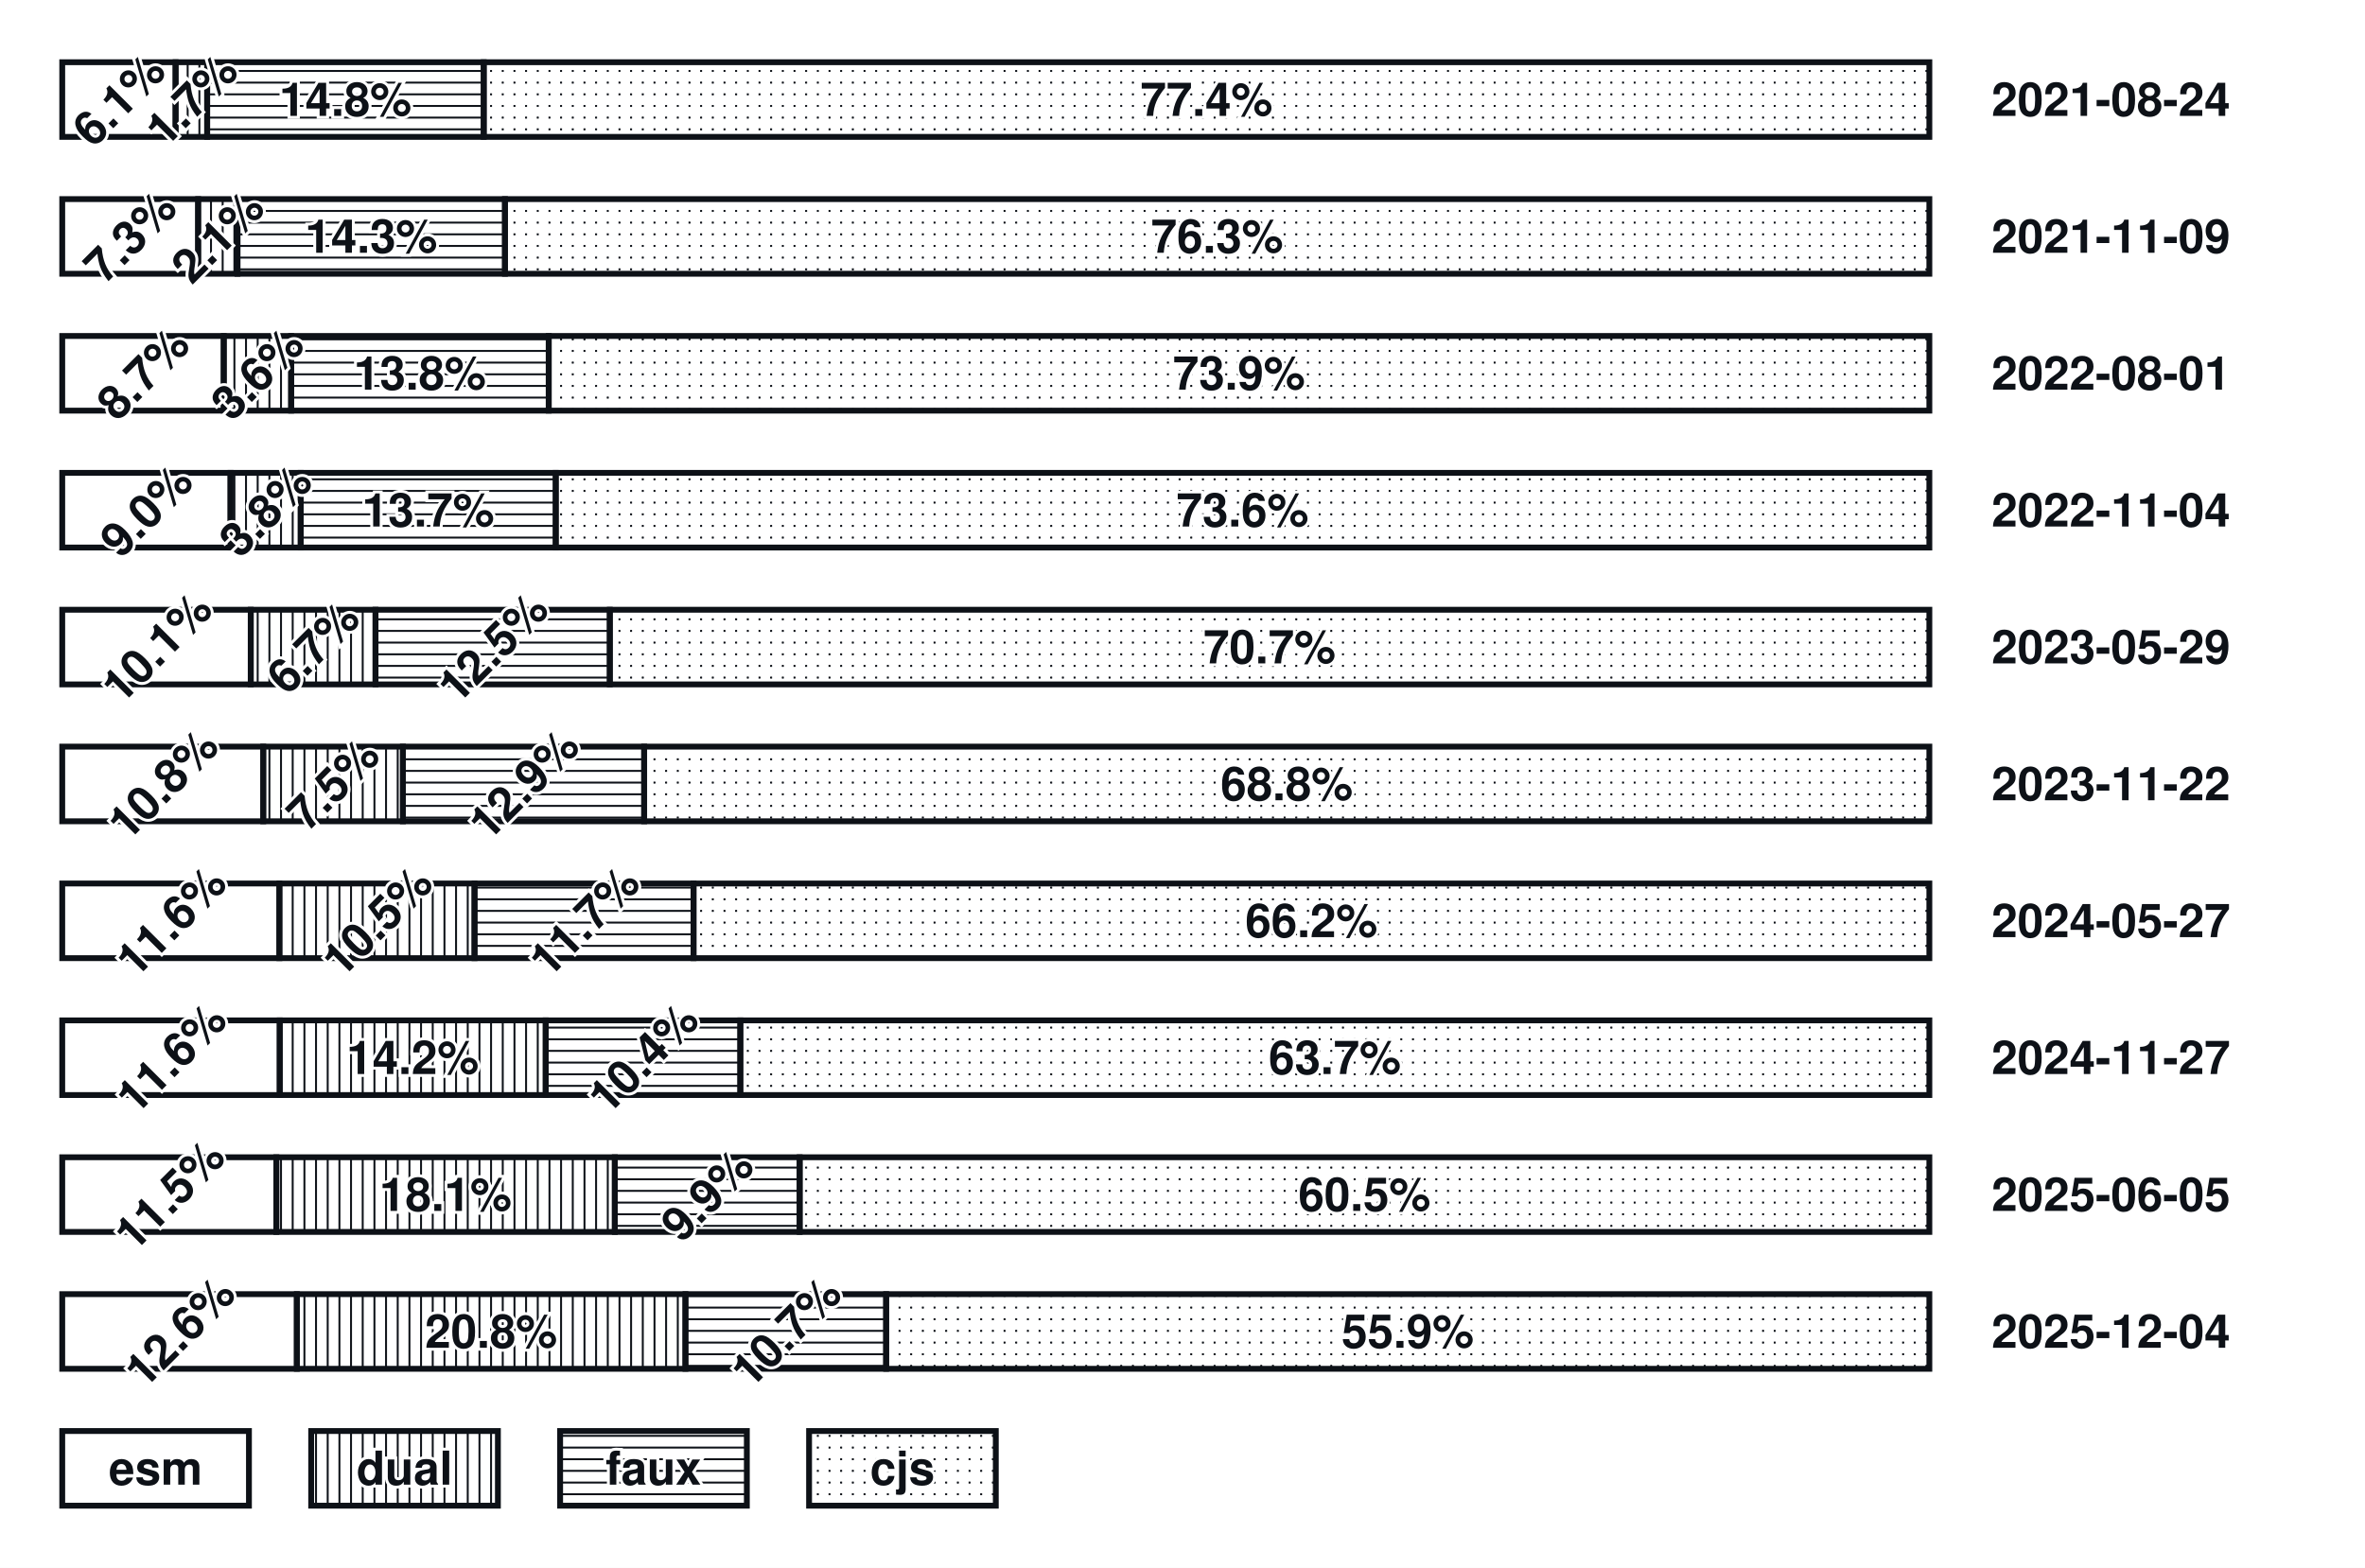
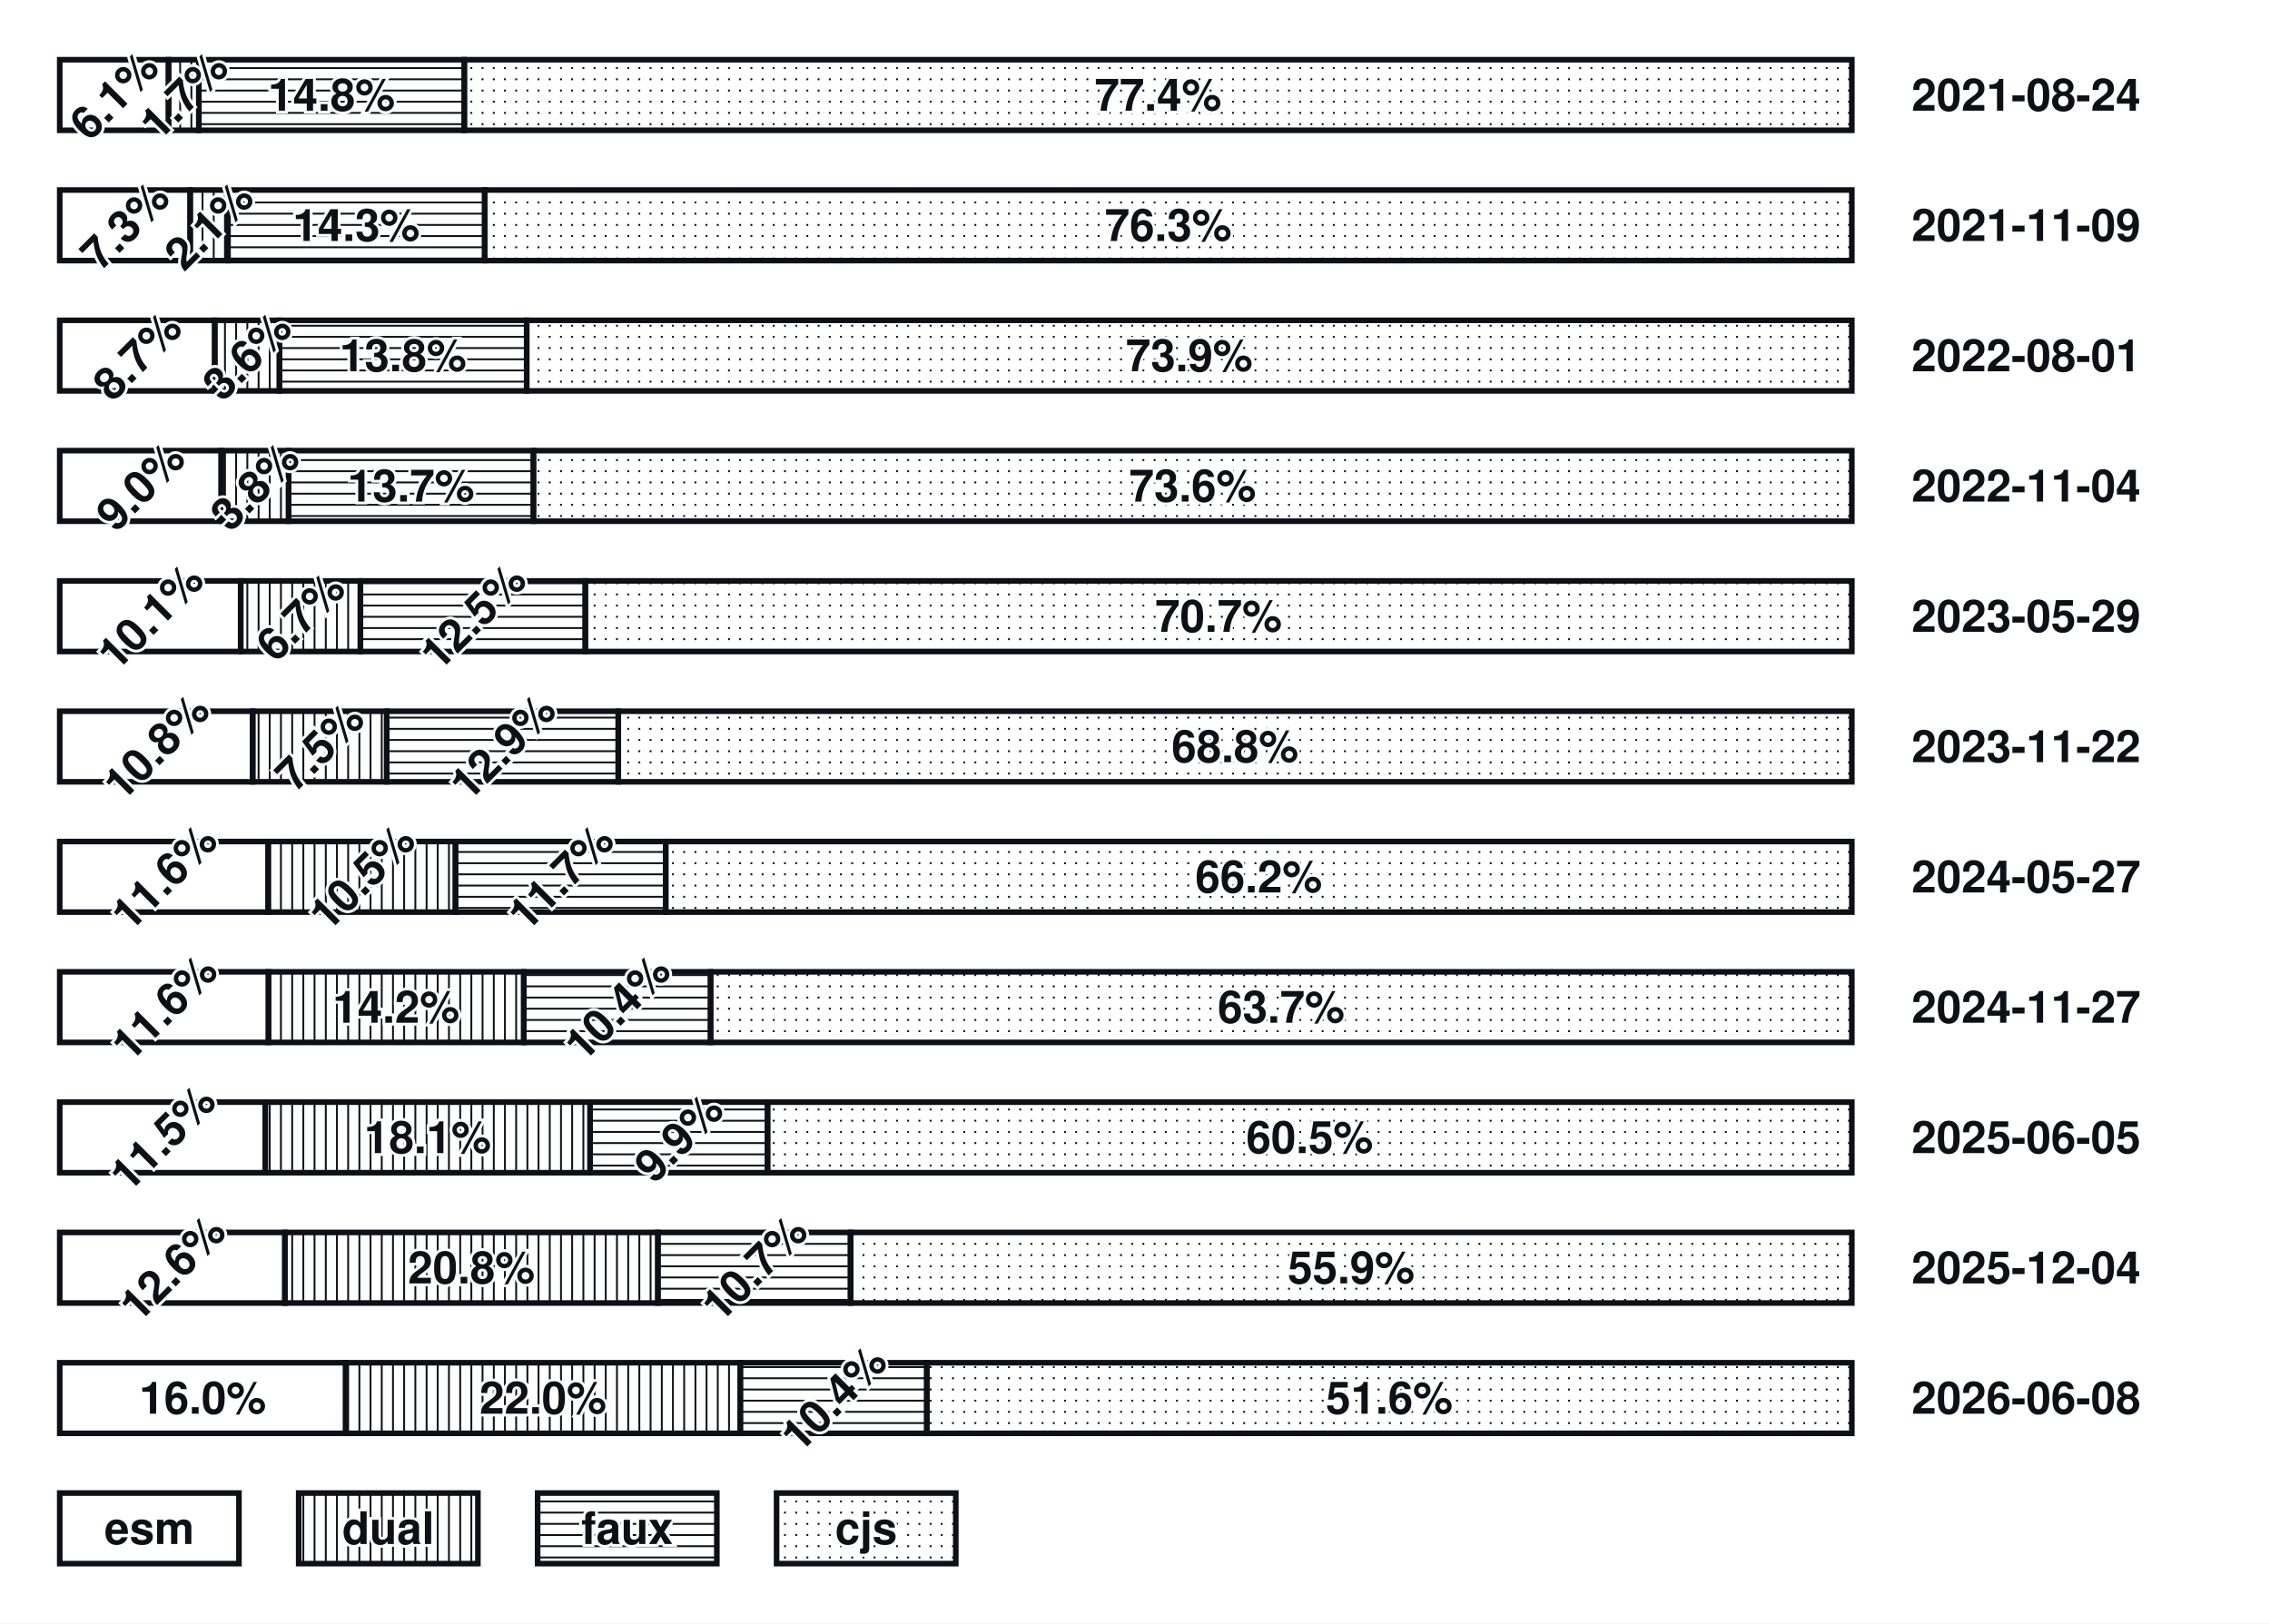
- <svg xmlns="http://www.w3.org/2000/svg" viewBox="0 0 1216 806.4">
+ <svg xmlns="http://www.w3.org/2000/svg" viewBox="0 0 1216 869.818">
  <style>
text { font-size: 24px; font-weight: bolder; font-family: -apple-system,BlinkMacSystemFont,"Segoe UI",Helvetica,Arial,sans-serif,"Apple Color Emoji","Segoe UI Emoji"; font-variant-numeric: tabular-nums; paint-order: stroke; dominant-baseline: middle; }
.b { fill: white; }
.esm { fill: white; }
.dual { fill: url(#a); }
.faux { fill: url(#b); }
.cjs { fill: url(#c); }
.esm, .dual, .faux, .cjs { stroke: #0d1117; stroke-width: 3px; }
text { fill: #0d1117; stroke: white; stroke-width: 3px; }
pattern line { stroke: #0d1117; stroke-width: 2px }
pattern rect { fill: #0d1117 }

@media (prefers-color-scheme: dark) {
  .b { fill: #0d1117; }
  .cjs, .dual, .esm, .faux { stroke: white; }
  .esm { fill: #0d1117; }
  text { fill: white; stroke: #0d1117; }
  pattern line { stroke: white; }
  pattern rect { fill: white }
}
</style>
  <defs>
    <pattern id="a" height="6" patternUnits="userSpaceOnUse" width="6" x="0" y="0">
      <line x1="0" y1="0" x2="0" y2="6" />
    </pattern>
    <pattern id="b" height="6" patternUnits="userSpaceOnUse" width="6" x="0" y="0">
      <line x1="0" y1="0" x2="6" y2="0" />
    </pattern>
    <pattern id="c" height="6" patternUnits="userSpaceOnUse" width="6" x="0" y="0">
      <rect height="1" width="1" x="0" y="0" />
    </pattern>
  </defs>
-   <rect class="b" height="806.4" width="1216" x="0" y="0" />
+   <rect class="b" height="869.818" width="1216" x="0" y="0" />
  <g>
    <g>
-       <rect class="esm" height="38.4" width="58.28" x="32" y="32" />
-       <rect class="dual" height="38.4" width="16.236" x="90.28" y="32" />
-       <rect class="faux" height="38.4" width="142.197" x="106.517" y="32" />
-       <rect class="cjs" height="38.4" width="743.286" x="248.714" y="32" />
-       <text text-anchor="middle" transform="translate(61.14011, 51.2) rotate(-45)">6.1%</text>
-       <text text-anchor="middle" transform="translate(98.39843, 51.2) rotate(-45)">1.7%</text>
-       <text text-anchor="middle" transform="translate(177.6151, 51.2)">14.8%</text>
-       <text text-anchor="middle" transform="translate(620.3568, 51.2)">77.4%</text>
-       <text x="1024" y="51.2">2021-08-24</text>
+       <rect class="esm" height="37.818" width="58.28" x="32" y="32" />
+       <rect class="dual" height="37.818" width="16.236" x="90.28" y="32" />
+       <rect class="faux" height="37.818" width="142.197" x="106.517" y="32" />
+       <rect class="cjs" height="37.818" width="743.286" x="248.714" y="32" />
+       <text text-anchor="middle" transform="translate(61.14011, 50.90909) rotate(-45)">6.1%</text>
+       <text text-anchor="middle" transform="translate(98.39843, 50.90909) rotate(-45)">1.7%</text>
+       <text text-anchor="middle" transform="translate(177.6151, 50.90909)">14.8%</text>
+       <text text-anchor="middle" transform="translate(620.3568, 50.90909)">77.4%</text>
+       <text x="1024" y="50.909">2021-08-24</text>
    </g>
    <g>
-       <rect class="esm" height="38.4" width="69.871" x="32" y="102.4" />
-       <rect class="dual" height="38.4" width="20.23" x="101.871" y="102.4" />
-       <rect class="faux" height="38.4" width="137.531" x="122.101" y="102.4" />
-       <rect class="cjs" height="38.4" width="732.368" x="259.632" y="102.4" />
-       <text text-anchor="middle" transform="translate(66.93536, 121.6) rotate(-45)">7.3%</text>
-       <text text-anchor="middle" transform="translate(111.9858, 121.6) rotate(-45)">2.1%</text>
-       <text text-anchor="middle" transform="translate(190.8667, 121.6)">14.3%</text>
-       <text text-anchor="middle" transform="translate(625.8162, 121.6)">76.3%</text>
-       <text x="1024" y="121.6">2021-11-09</text>
+       <rect class="esm" height="37.818" width="69.871" x="32" y="101.818" />
+       <rect class="dual" height="37.818" width="20.23" x="101.871" y="101.818" />
+       <rect class="faux" height="37.818" width="137.531" x="122.101" y="101.818" />
+       <rect class="cjs" height="37.818" width="732.368" x="259.632" y="101.818" />
+       <text text-anchor="middle" transform="translate(66.93536, 120.7273) rotate(-45)">7.3%</text>
+       <text text-anchor="middle" transform="translate(111.9858, 120.7273) rotate(-45)">2.1%</text>
+       <text text-anchor="middle" transform="translate(190.8667, 120.7273)">14.3%</text>
+       <text text-anchor="middle" transform="translate(625.8162, 120.7273)">76.3%</text>
+       <text x="1024" y="120.727">2021-11-09</text>
    </g>
    <g>
-       <rect class="esm" height="38.4" width="83.042" x="32" y="172.8" />
-       <rect class="dual" height="38.4" width="34.656" x="115.042" y="172.8" />
-       <rect class="faux" height="38.4" width="132.431" x="149.698" y="172.8" />
-       <rect class="cjs" height="38.4" width="709.871" x="282.129" y="172.8" />
-       <text text-anchor="middle" transform="translate(73.52075, 192) rotate(-45)">8.7%</text>
-       <text text-anchor="middle" transform="translate(132.3697, 192) rotate(-45)">3.6%</text>
-       <text text-anchor="middle" transform="translate(215.9135, 192)">13.8%</text>
-       <text text-anchor="middle" transform="translate(637.0645, 192)">73.9%</text>
-       <text x="1024" y="192">2022-08-01</text>
+       <rect class="esm" height="37.818" width="83.042" x="32" y="171.636" />
+       <rect class="dual" height="37.818" width="34.656" x="115.042" y="171.636" />
+       <rect class="faux" height="37.818" width="132.431" x="149.698" y="171.636" />
+       <rect class="cjs" height="37.818" width="709.871" x="282.129" y="171.636" />
+       <text text-anchor="middle" transform="translate(73.52075, 190.5455) rotate(-45)">8.7%</text>
+       <text text-anchor="middle" transform="translate(132.3697, 190.5455) rotate(-45)">3.6%</text>
+       <text text-anchor="middle" transform="translate(215.9135, 190.5455)">13.8%</text>
+       <text text-anchor="middle" transform="translate(637.0645, 190.5455)">73.9%</text>
+       <text x="1024" y="190.545">2022-08-01</text>
    </g>
    <g>
-       <rect class="esm" height="38.4" width="86.529" x="32" y="243.2" />
-       <rect class="dual" height="38.4" width="36.081" x="118.529" y="243.2" />
-       <rect class="faux" height="38.4" width="131.129" x="154.61" y="243.2" />
-       <rect class="cjs" height="38.4" width="706.261" x="285.739" y="243.2" />
-       <text text-anchor="middle" transform="translate(75.26431, 262.4) rotate(-45)">9.0%</text>
-       <text text-anchor="middle" transform="translate(136.5693, 262.4) rotate(-45)">3.8%</text>
-       <text text-anchor="middle" transform="translate(220.1747, 262.4)">13.7%</text>
-       <text text-anchor="middle" transform="translate(638.8697, 262.4)">73.6%</text>
-       <text x="1024" y="262.4">2022-11-04</text>
+       <rect class="esm" height="37.818" width="86.529" x="32" y="241.455" />
+       <rect class="dual" height="37.818" width="36.081" x="118.529" y="241.455" />
+       <rect class="faux" height="37.818" width="131.129" x="154.61" y="241.455" />
+       <rect class="cjs" height="37.818" width="706.261" x="285.739" y="241.455" />
+       <text text-anchor="middle" transform="translate(75.26431, 260.3636) rotate(-45)">9.0%</text>
+       <text text-anchor="middle" transform="translate(136.5693, 260.3636) rotate(-45)">3.8%</text>
+       <text text-anchor="middle" transform="translate(220.1747, 260.3636)">13.7%</text>
+       <text text-anchor="middle" transform="translate(638.8697, 260.3636)">73.6%</text>
+       <text x="1024" y="260.364">2022-11-04</text>
    </g>
    <g>
-       <rect class="esm" height="38.4" width="96.923" x="32" y="313.6" />
-       <rect class="dual" height="38.4" width="64.154" x="128.923" y="313.6" />
-       <rect class="faux" height="38.4" width="120.462" x="193.077" y="313.6" />
-       <rect class="cjs" height="38.4" width="678.462" x="313.538" y="313.6" />
-       <text text-anchor="middle" transform="translate(80.46154, 332.8) rotate(-45)">10.1%</text>
-       <text text-anchor="middle" transform="translate(161, 332.8) rotate(-45)">6.7%</text>
-       <text text-anchor="middle" transform="translate(253.3077, 332.8) rotate(-45)">12.5%</text>
-       <text text-anchor="middle" transform="translate(652.7692, 332.8)">70.7%</text>
-       <text x="1024" y="332.8">2023-05-29</text>
+       <rect class="esm" height="37.818" width="96.923" x="32" y="311.273" />
+       <rect class="dual" height="37.818" width="64.154" x="128.923" y="311.273" />
+       <rect class="faux" height="37.818" width="120.462" x="193.077" y="311.273" />
+       <rect class="cjs" height="37.818" width="678.462" x="313.538" y="311.273" />
+       <text text-anchor="middle" transform="translate(80.46154, 330.1818) rotate(-45)">10.1%</text>
+       <text text-anchor="middle" transform="translate(161, 330.1818) rotate(-45)">6.7%</text>
+       <text text-anchor="middle" transform="translate(253.3077, 330.1818) rotate(-45)">12.5%</text>
+       <text text-anchor="middle" transform="translate(652.7692, 330.1818)">70.7%</text>
+       <text x="1024" y="330.182">2023-05-29</text>
    </g>
    <g>
-       <rect class="esm" height="38.4" width="103.35" x="32" y="384" />
-       <rect class="dual" height="38.4" width="71.81" x="135.35" y="384" />
-       <rect class="faux" height="38.4" width="124.048" x="207.16" y="384" />
-       <rect class="cjs" height="38.4" width="660.792" x="331.208" y="384" />
-       <text text-anchor="middle" transform="translate(83.67498, 403.2) rotate(-45)">10.8%</text>
-       <text text-anchor="middle" transform="translate(171.2549, 403.2) rotate(-45)">7.5%</text>
-       <text text-anchor="middle" transform="translate(269.1839, 403.2) rotate(-45)">12.9%</text>
-       <text text-anchor="middle" transform="translate(661.604, 403.2)">68.8%</text>
-       <text x="1024" y="403.2">2023-11-22</text>
+       <rect class="esm" height="37.818" width="103.35" x="32" y="381.091" />
+       <rect class="dual" height="37.818" width="71.81" x="135.35" y="381.091" />
+       <rect class="faux" height="37.818" width="124.048" x="207.16" y="381.091" />
+       <rect class="cjs" height="37.818" width="660.792" x="331.208" y="381.091" />
+       <text text-anchor="middle" transform="translate(83.67498, 400) rotate(-45)">10.8%</text>
+       <text text-anchor="middle" transform="translate(171.2549, 400) rotate(-45)">7.5%</text>
+       <text text-anchor="middle" transform="translate(269.1839, 400) rotate(-45)">12.9%</text>
+       <text text-anchor="middle" transform="translate(661.604, 400)">68.8%</text>
+       <text x="1024" y="400">2023-11-22</text>
    </g>
    <g>
-       <rect class="esm" height="38.4" width="111.65" x="32" y="454.4" />
-       <rect class="dual" height="38.4" width="100.335" x="143.65" y="454.4" />
-       <rect class="faux" height="38.4" width="112.604" x="243.985" y="454.4" />
-       <rect class="cjs" height="38.4" width="635.41" x="356.59" y="454.4" />
-       <text text-anchor="middle" transform="translate(87.82505, 473.6) rotate(-45)">11.6%</text>
-       <text text-anchor="middle" transform="translate(193.8177, 473.6) rotate(-45)">10.5%</text>
-       <text text-anchor="middle" transform="translate(300.2874, 473.6) rotate(-45)">11.7%</text>
-       <text text-anchor="middle" transform="translate(674.2948, 473.6)">66.2%</text>
-       <text x="1024" y="473.6">2024-05-27</text>
+       <rect class="esm" height="37.818" width="111.65" x="32" y="450.909" />
+       <rect class="dual" height="37.818" width="100.335" x="143.65" y="450.909" />
+       <rect class="faux" height="37.818" width="112.604" x="243.985" y="450.909" />
+       <rect class="cjs" height="37.818" width="635.41" x="356.59" y="450.909" />
+       <text text-anchor="middle" transform="translate(87.82505, 469.8182) rotate(-45)">11.6%</text>
+       <text text-anchor="middle" transform="translate(193.8177, 469.8182) rotate(-45)">10.5%</text>
+       <text text-anchor="middle" transform="translate(300.2874, 469.8182) rotate(-45)">11.7%</text>
+       <text text-anchor="middle" transform="translate(674.2948, 469.8182)">66.2%</text>
+       <text x="1024" y="469.818">2024-05-27</text>
    </g>
    <g>
-       <rect class="esm" height="38.4" width="111.824" x="32" y="524.8" />
-       <rect class="dual" height="38.4" width="136.753" x="143.824" y="524.8" />
-       <rect class="faux" height="38.4" width="100.072" x="280.577" y="524.8" />
-       <rect class="cjs" height="38.4" width="611.352" x="380.648" y="524.8" />
-       <text text-anchor="middle" transform="translate(87.91196, 544) rotate(-45)">11.6%</text>
-       <text text-anchor="middle" transform="translate(212.2003, 544)">14.2%</text>
-       <text text-anchor="middle" transform="translate(330.6126, 544) rotate(-45)">10.4%</text>
-       <text text-anchor="middle" transform="translate(686.3242, 544)">63.7%</text>
-       <text x="1024" y="544">2024-11-27</text>
+       <rect class="esm" height="37.818" width="111.824" x="32" y="520.727" />
+       <rect class="dual" height="37.818" width="136.753" x="143.824" y="520.727" />
+       <rect class="faux" height="37.818" width="100.072" x="280.577" y="520.727" />
+       <rect class="cjs" height="37.818" width="611.352" x="380.648" y="520.727" />
+       <text text-anchor="middle" transform="translate(87.91196, 539.6364) rotate(-45)">11.6%</text>
+       <text text-anchor="middle" transform="translate(212.2003, 539.6364)">14.2%</text>
+       <text text-anchor="middle" transform="translate(330.6126, 539.6364) rotate(-45)">10.4%</text>
+       <text text-anchor="middle" transform="translate(686.3242, 539.6364)">63.7%</text>
+       <text x="1024" y="539.636">2024-11-27</text>
    </g>
    <g>
-       <rect class="esm" height="38.4" width="110.084" x="32" y="595.2" />
-       <rect class="dual" height="38.4" width="174.032" x="142.084" y="595.2" />
-       <rect class="faux" height="38.4" width="95.037" x="316.117" y="595.2" />
-       <rect class="cjs" height="38.4" width="580.846" x="411.154" y="595.2" />
-       <text text-anchor="middle" transform="translate(87.04207, 614.4) rotate(-45)">11.5%</text>
-       <text text-anchor="middle" transform="translate(229.1004, 614.4)">18.1%</text>
-       <text text-anchor="middle" transform="translate(363.6354, 614.4) rotate(-45)">9.9%</text>
-       <text text-anchor="middle" transform="translate(701.577, 614.4)">60.5%</text>
-       <text x="1024" y="614.4">2025-06-05</text>
+       <rect class="esm" height="37.818" width="110.084" x="32" y="590.545" />
+       <rect class="dual" height="37.818" width="174.032" x="142.084" y="590.545" />
+       <rect class="faux" height="37.818" width="95.037" x="316.117" y="590.545" />
+       <rect class="cjs" height="37.818" width="580.846" x="411.154" y="590.545" />
+       <text text-anchor="middle" transform="translate(87.04207, 609.4545) rotate(-45)">11.5%</text>
+       <text text-anchor="middle" transform="translate(229.1004, 609.4545)">18.1%</text>
+       <text text-anchor="middle" transform="translate(363.6354, 609.4545) rotate(-45)">9.9%</text>
+       <text text-anchor="middle" transform="translate(701.577, 609.4545)">60.5%</text>
+       <text x="1024" y="609.455">2025-06-05</text>
    </g>
    <g>
-       <rect class="esm" height="38.4" width="120.619" x="32" y="665.6" />
-       <rect class="dual" height="38.4" width="199.811" x="152.619" y="665.6" />
-       <rect class="faux" height="38.4" width="103.194" x="352.429" y="665.6" />
-       <rect class="cjs" height="38.4" width="536.377" x="455.623" y="665.6" />
-       <text text-anchor="middle" transform="translate(92.30934, 684.8) rotate(-45)">12.6%</text>
-       <text text-anchor="middle" transform="translate(252.524, 684.8)">20.8%</text>
-       <text text-anchor="middle" transform="translate(404.0263, 684.8) rotate(-45)">10.7%</text>
-       <text text-anchor="middle" transform="translate(723.8116, 684.8)">55.9%</text>
-       <text x="1024" y="684.8">2025-12-04</text>
+       <rect class="esm" height="37.818" width="120.619" x="32" y="660.364" />
+       <rect class="dual" height="37.818" width="199.811" x="152.619" y="660.364" />
+       <rect class="faux" height="37.818" width="103.194" x="352.429" y="660.364" />
+       <rect class="cjs" height="37.818" width="536.377" x="455.623" y="660.364" />
+       <text text-anchor="middle" transform="translate(92.30934, 679.2727) rotate(-45)">12.6%</text>
+       <text text-anchor="middle" transform="translate(252.524, 679.2727)">20.8%</text>
+       <text text-anchor="middle" transform="translate(404.0263, 679.2727) rotate(-45)">10.7%</text>
+       <text text-anchor="middle" transform="translate(723.8116, 679.2727)">55.9%</text>
+       <text x="1024" y="679.273">2025-12-04</text>
    </g>
    <g>
-       <rect class="esm" height="38.4" width="96" x="32" y="736" />
-       <rect class="dual" height="38.4" width="96" x="160" y="736" />
-       <rect class="faux" height="38.4" width="96" x="288" y="736" />
-       <rect class="cjs" height="38.4" width="96" x="416" y="736" />
-       <text text-anchor="middle" transform="translate(80, 755.2)">esm</text>
-       <text text-anchor="middle" transform="translate(208, 755.2)">dual</text>
-       <text text-anchor="middle" transform="translate(336, 755.2)">faux</text>
-       <text text-anchor="middle" transform="translate(464, 755.2)">cjs</text>
+       <rect class="esm" height="37.818" width="153.188" x="32" y="730.182" />
+       <rect class="dual" height="37.818" width="211.388" x="185.188" y="730.182" />
+       <rect class="faux" height="37.818" width="99.898" x="396.576" y="730.182" />
+       <rect class="cjs" height="37.818" width="495.526" x="496.474" y="730.182" />
+       <text text-anchor="middle" transform="translate(108.5942, 749.0909)">16.0%</text>
+       <text text-anchor="middle" transform="translate(290.8824, 749.0909)">22.0%</text>
+       <text text-anchor="middle" transform="translate(446.5253, 749.0909) rotate(-45)">10.4%</text>
+       <text text-anchor="middle" transform="translate(744.2371, 749.0909)">51.6%</text>
+       <text x="1024" y="749.091">2026-06-08</text>
+     </g>
+     <g>
+       <rect class="esm" height="37.818" width="96" x="32" y="800" />
+       <rect class="dual" height="37.818" width="96" x="160" y="800" />
+       <rect class="faux" height="37.818" width="96" x="288" y="800" />
+       <rect class="cjs" height="37.818" width="96" x="416" y="800" />
+       <text text-anchor="middle" transform="translate(80, 818.9091)">esm</text>
+       <text text-anchor="middle" transform="translate(208, 818.9091)">dual</text>
+       <text text-anchor="middle" transform="translate(336, 818.9091)">faux</text>
+       <text text-anchor="middle" transform="translate(464, 818.9091)">cjs</text>
    </g>
  </g>
</svg>
